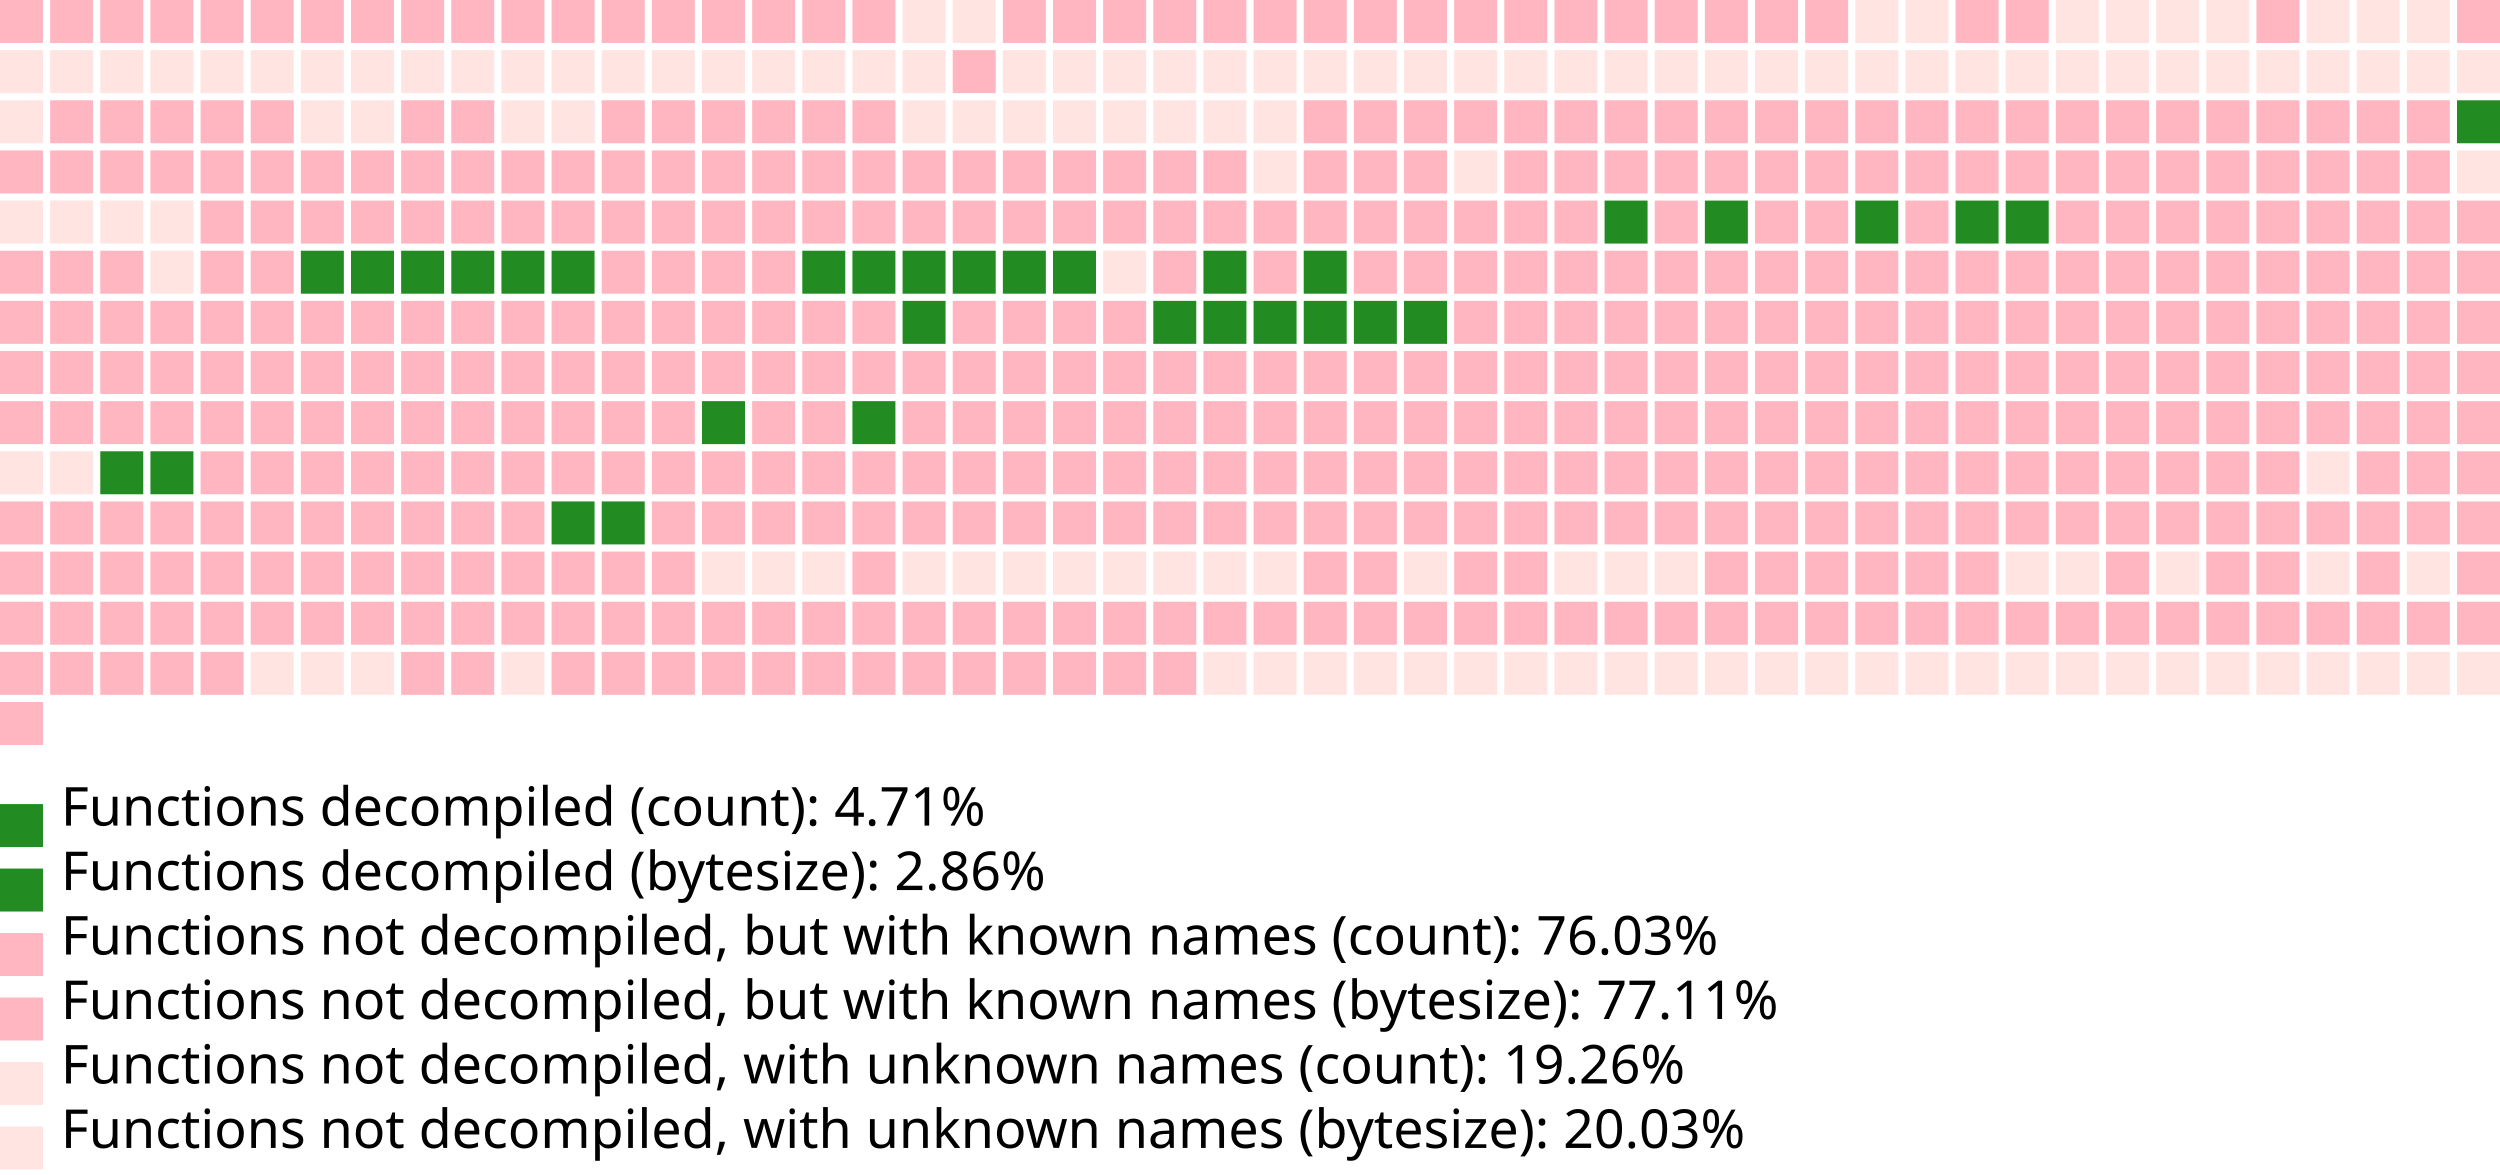
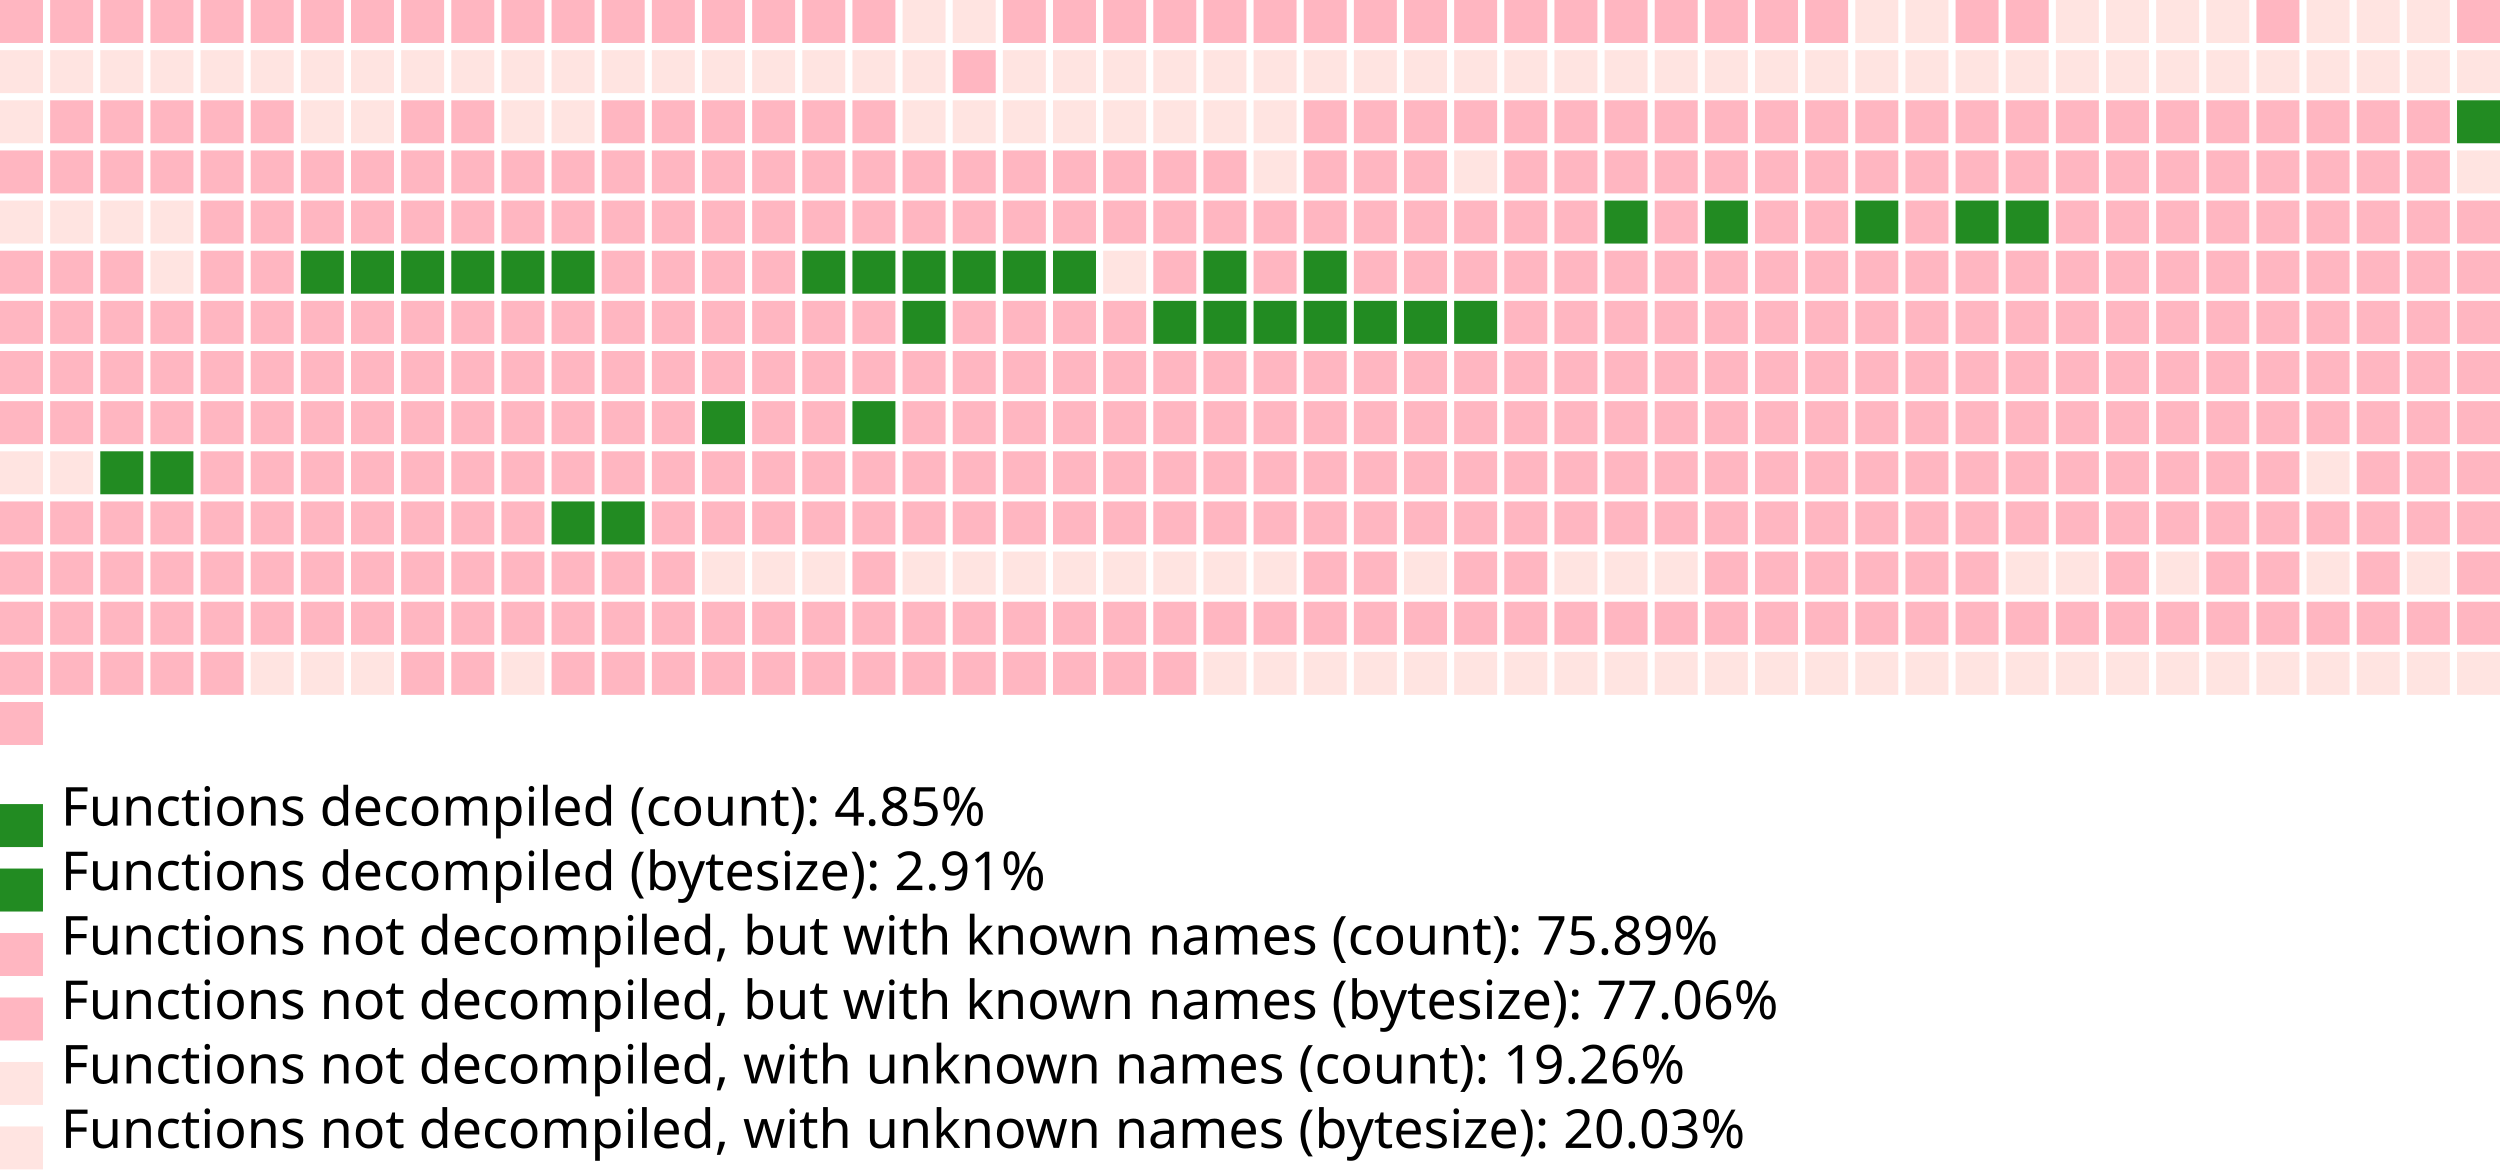
<svg xmlns="http://www.w3.org/2000/svg" version="1.1" width="698" height="328">
  <rect width="12" height="12" x="0" y="0" fill="lightpink" />
  <rect width="12" height="12" x="14" y="0" fill="lightpink" />
  <rect width="12" height="12" x="28" y="0" fill="lightpink" />
  <rect width="12" height="12" x="42" y="0" fill="lightpink" />
  <rect width="12" height="12" x="56" y="0" fill="lightpink" />
  <rect width="12" height="12" x="70" y="0" fill="lightpink" />
  <rect width="12" height="12" x="84" y="0" fill="lightpink" />
  <rect width="12" height="12" x="98" y="0" fill="lightpink" />
  <rect width="12" height="12" x="112" y="0" fill="lightpink" />
  <rect width="12" height="12" x="126" y="0" fill="lightpink" />
  <rect width="12" height="12" x="140" y="0" fill="lightpink" />
  <rect width="12" height="12" x="154" y="0" fill="lightpink" />
  <rect width="12" height="12" x="168" y="0" fill="lightpink" />
  <rect width="12" height="12" x="182" y="0" fill="lightpink" />
  <rect width="12" height="12" x="196" y="0" fill="lightpink" />
  <rect width="12" height="12" x="210" y="0" fill="lightpink" />
  <rect width="12" height="12" x="224" y="0" fill="lightpink" />
  <rect width="12" height="12" x="238" y="0" fill="lightpink" />
  <rect width="12" height="12" x="252" y="0" fill="mistyrose" />
  <rect width="12" height="12" x="266" y="0" fill="mistyrose" />
  <rect width="12" height="12" x="280" y="0" fill="lightpink" />
  <rect width="12" height="12" x="294" y="0" fill="lightpink" />
  <rect width="12" height="12" x="308" y="0" fill="lightpink" />
  <rect width="12" height="12" x="322" y="0" fill="lightpink" />
  <rect width="12" height="12" x="336" y="0" fill="lightpink" />
  <rect width="12" height="12" x="350" y="0" fill="lightpink" />
  <rect width="12" height="12" x="364" y="0" fill="lightpink" />
  <rect width="12" height="12" x="378" y="0" fill="lightpink" />
  <rect width="12" height="12" x="392" y="0" fill="lightpink" />
  <rect width="12" height="12" x="406" y="0" fill="lightpink" />
  <rect width="12" height="12" x="420" y="0" fill="lightpink" />
  <rect width="12" height="12" x="434" y="0" fill="lightpink" />
  <rect width="12" height="12" x="448" y="0" fill="lightpink" />
  <rect width="12" height="12" x="462" y="0" fill="lightpink" />
  <rect width="12" height="12" x="476" y="0" fill="lightpink" />
  <rect width="12" height="12" x="490" y="0" fill="lightpink" />
  <rect width="12" height="12" x="504" y="0" fill="lightpink" />
  <rect width="12" height="12" x="518" y="0" fill="mistyrose" />
  <rect width="12" height="12" x="532" y="0" fill="mistyrose" />
  <rect width="12" height="12" x="546" y="0" fill="lightpink" />
  <rect width="12" height="12" x="560" y="0" fill="lightpink" />
  <rect width="12" height="12" x="574" y="0" fill="mistyrose" />
  <rect width="12" height="12" x="588" y="0" fill="mistyrose" />
  <rect width="12" height="12" x="602" y="0" fill="mistyrose" />
  <rect width="12" height="12" x="616" y="0" fill="mistyrose" />
  <rect width="12" height="12" x="630" y="0" fill="lightpink" />
  <rect width="12" height="12" x="644" y="0" fill="mistyrose" />
  <rect width="12" height="12" x="658" y="0" fill="mistyrose" />
  <rect width="12" height="12" x="672" y="0" fill="mistyrose" />
  <rect width="12" height="12" x="686" y="0" fill="lightpink" />
  <rect width="12" height="12" x="0" y="14" fill="mistyrose" />
  <rect width="12" height="12" x="14" y="14" fill="mistyrose" />
  <rect width="12" height="12" x="28" y="14" fill="mistyrose" />
  <rect width="12" height="12" x="42" y="14" fill="mistyrose" />
  <rect width="12" height="12" x="56" y="14" fill="mistyrose" />
  <rect width="12" height="12" x="70" y="14" fill="mistyrose" />
  <rect width="12" height="12" x="84" y="14" fill="mistyrose" />
  <rect width="12" height="12" x="98" y="14" fill="mistyrose" />
  <rect width="12" height="12" x="112" y="14" fill="mistyrose" />
  <rect width="12" height="12" x="126" y="14" fill="mistyrose" />
  <rect width="12" height="12" x="140" y="14" fill="mistyrose" />
  <rect width="12" height="12" x="154" y="14" fill="mistyrose" />
  <rect width="12" height="12" x="168" y="14" fill="mistyrose" />
  <rect width="12" height="12" x="182" y="14" fill="mistyrose" />
  <rect width="12" height="12" x="196" y="14" fill="mistyrose" />
  <rect width="12" height="12" x="210" y="14" fill="mistyrose" />
  <rect width="12" height="12" x="224" y="14" fill="mistyrose" />
  <rect width="12" height="12" x="238" y="14" fill="mistyrose" />
  <rect width="12" height="12" x="252" y="14" fill="mistyrose" />
  <rect width="12" height="12" x="266" y="14" fill="lightpink" />
  <rect width="12" height="12" x="280" y="14" fill="mistyrose" />
  <rect width="12" height="12" x="294" y="14" fill="mistyrose" />
  <rect width="12" height="12" x="308" y="14" fill="mistyrose" />
  <rect width="12" height="12" x="322" y="14" fill="mistyrose" />
  <rect width="12" height="12" x="336" y="14" fill="mistyrose" />
  <rect width="12" height="12" x="350" y="14" fill="mistyrose" />
  <rect width="12" height="12" x="364" y="14" fill="mistyrose" />
  <rect width="12" height="12" x="378" y="14" fill="mistyrose" />
  <rect width="12" height="12" x="392" y="14" fill="mistyrose" />
  <rect width="12" height="12" x="406" y="14" fill="mistyrose" />
  <rect width="12" height="12" x="420" y="14" fill="mistyrose" />
  <rect width="12" height="12" x="434" y="14" fill="mistyrose" />
  <rect width="12" height="12" x="448" y="14" fill="mistyrose" />
  <rect width="12" height="12" x="462" y="14" fill="mistyrose" />
  <rect width="12" height="12" x="476" y="14" fill="mistyrose" />
  <rect width="12" height="12" x="490" y="14" fill="mistyrose" />
  <rect width="12" height="12" x="504" y="14" fill="mistyrose" />
  <rect width="12" height="12" x="518" y="14" fill="mistyrose" />
  <rect width="12" height="12" x="532" y="14" fill="mistyrose" />
  <rect width="12" height="12" x="546" y="14" fill="mistyrose" />
  <rect width="12" height="12" x="560" y="14" fill="mistyrose" />
  <rect width="12" height="12" x="574" y="14" fill="mistyrose" />
  <rect width="12" height="12" x="588" y="14" fill="mistyrose" />
  <rect width="12" height="12" x="602" y="14" fill="mistyrose" />
  <rect width="12" height="12" x="616" y="14" fill="mistyrose" />
  <rect width="12" height="12" x="630" y="14" fill="mistyrose" />
  <rect width="12" height="12" x="644" y="14" fill="mistyrose" />
  <rect width="12" height="12" x="658" y="14" fill="mistyrose" />
  <rect width="12" height="12" x="672" y="14" fill="mistyrose" />
  <rect width="12" height="12" x="686" y="14" fill="mistyrose" />
  <rect width="12" height="12" x="0" y="28" fill="mistyrose" />
  <rect width="12" height="12" x="14" y="28" fill="lightpink" />
  <rect width="12" height="12" x="28" y="28" fill="lightpink" />
  <rect width="12" height="12" x="42" y="28" fill="lightpink" />
  <rect width="12" height="12" x="56" y="28" fill="lightpink" />
  <rect width="12" height="12" x="70" y="28" fill="lightpink" />
  <rect width="12" height="12" x="84" y="28" fill="mistyrose" />
  <rect width="12" height="12" x="98" y="28" fill="mistyrose" />
  <rect width="12" height="12" x="112" y="28" fill="lightpink" />
  <rect width="12" height="12" x="126" y="28" fill="lightpink" />
  <rect width="12" height="12" x="140" y="28" fill="mistyrose" />
  <rect width="12" height="12" x="154" y="28" fill="mistyrose" />
  <rect width="12" height="12" x="168" y="28" fill="lightpink" />
  <rect width="12" height="12" x="182" y="28" fill="lightpink" />
  <rect width="12" height="12" x="196" y="28" fill="lightpink" />
  <rect width="12" height="12" x="210" y="28" fill="lightpink" />
  <rect width="12" height="12" x="224" y="28" fill="lightpink" />
  <rect width="12" height="12" x="238" y="28" fill="lightpink" />
  <rect width="12" height="12" x="252" y="28" fill="mistyrose" />
  <rect width="12" height="12" x="266" y="28" fill="mistyrose" />
  <rect width="12" height="12" x="280" y="28" fill="mistyrose" />
  <rect width="12" height="12" x="294" y="28" fill="mistyrose" />
  <rect width="12" height="12" x="308" y="28" fill="mistyrose" />
  <rect width="12" height="12" x="322" y="28" fill="mistyrose" />
  <rect width="12" height="12" x="336" y="28" fill="mistyrose" />
  <rect width="12" height="12" x="350" y="28" fill="mistyrose" />
  <rect width="12" height="12" x="364" y="28" fill="lightpink" />
  <rect width="12" height="12" x="378" y="28" fill="lightpink" />
  <rect width="12" height="12" x="392" y="28" fill="lightpink" />
  <rect width="12" height="12" x="406" y="28" fill="lightpink" />
  <rect width="12" height="12" x="420" y="28" fill="lightpink" />
  <rect width="12" height="12" x="434" y="28" fill="lightpink" />
  <rect width="12" height="12" x="448" y="28" fill="lightpink" />
  <rect width="12" height="12" x="462" y="28" fill="lightpink" />
  <rect width="12" height="12" x="476" y="28" fill="lightpink" />
  <rect width="12" height="12" x="490" y="28" fill="lightpink" />
  <rect width="12" height="12" x="504" y="28" fill="lightpink" />
  <rect width="12" height="12" x="518" y="28" fill="lightpink" />
  <rect width="12" height="12" x="532" y="28" fill="lightpink" />
  <rect width="12" height="12" x="546" y="28" fill="lightpink" />
  <rect width="12" height="12" x="560" y="28" fill="lightpink" />
  <rect width="12" height="12" x="574" y="28" fill="lightpink" />
  <rect width="12" height="12" x="588" y="28" fill="lightpink" />
  <rect width="12" height="12" x="602" y="28" fill="lightpink" />
  <rect width="12" height="12" x="616" y="28" fill="lightpink" />
  <rect width="12" height="12" x="630" y="28" fill="lightpink" />
  <rect width="12" height="12" x="644" y="28" fill="lightpink" />
  <rect width="12" height="12" x="658" y="28" fill="lightpink" />
  <rect width="12" height="12" x="672" y="28" fill="lightpink" />
  <rect width="12" height="12" x="686" y="28" fill="forestgreen" />
  <rect width="12" height="12" x="0" y="42" fill="lightpink" />
  <rect width="12" height="12" x="14" y="42" fill="lightpink" />
  <rect width="12" height="12" x="28" y="42" fill="lightpink" />
  <rect width="12" height="12" x="42" y="42" fill="lightpink" />
  <rect width="12" height="12" x="56" y="42" fill="lightpink" />
  <rect width="12" height="12" x="70" y="42" fill="lightpink" />
  <rect width="12" height="12" x="84" y="42" fill="lightpink" />
  <rect width="12" height="12" x="98" y="42" fill="lightpink" />
  <rect width="12" height="12" x="112" y="42" fill="lightpink" />
  <rect width="12" height="12" x="126" y="42" fill="lightpink" />
  <rect width="12" height="12" x="140" y="42" fill="lightpink" />
  <rect width="12" height="12" x="154" y="42" fill="lightpink" />
  <rect width="12" height="12" x="168" y="42" fill="lightpink" />
  <rect width="12" height="12" x="182" y="42" fill="lightpink" />
  <rect width="12" height="12" x="196" y="42" fill="lightpink" />
  <rect width="12" height="12" x="210" y="42" fill="lightpink" />
  <rect width="12" height="12" x="224" y="42" fill="lightpink" />
  <rect width="12" height="12" x="238" y="42" fill="lightpink" />
  <rect width="12" height="12" x="252" y="42" fill="lightpink" />
  <rect width="12" height="12" x="266" y="42" fill="lightpink" />
  <rect width="12" height="12" x="280" y="42" fill="lightpink" />
  <rect width="12" height="12" x="294" y="42" fill="lightpink" />
  <rect width="12" height="12" x="308" y="42" fill="lightpink" />
  <rect width="12" height="12" x="322" y="42" fill="lightpink" />
  <rect width="12" height="12" x="336" y="42" fill="lightpink" />
  <rect width="12" height="12" x="350" y="42" fill="mistyrose" />
  <rect width="12" height="12" x="364" y="42" fill="lightpink" />
  <rect width="12" height="12" x="378" y="42" fill="lightpink" />
  <rect width="12" height="12" x="392" y="42" fill="lightpink" />
  <rect width="12" height="12" x="406" y="42" fill="mistyrose" />
  <rect width="12" height="12" x="420" y="42" fill="lightpink" />
  <rect width="12" height="12" x="434" y="42" fill="lightpink" />
  <rect width="12" height="12" x="448" y="42" fill="lightpink" />
  <rect width="12" height="12" x="462" y="42" fill="lightpink" />
  <rect width="12" height="12" x="476" y="42" fill="lightpink" />
  <rect width="12" height="12" x="490" y="42" fill="lightpink" />
  <rect width="12" height="12" x="504" y="42" fill="lightpink" />
  <rect width="12" height="12" x="518" y="42" fill="lightpink" />
  <rect width="12" height="12" x="532" y="42" fill="lightpink" />
  <rect width="12" height="12" x="546" y="42" fill="lightpink" />
  <rect width="12" height="12" x="560" y="42" fill="lightpink" />
  <rect width="12" height="12" x="574" y="42" fill="lightpink" />
  <rect width="12" height="12" x="588" y="42" fill="lightpink" />
  <rect width="12" height="12" x="602" y="42" fill="lightpink" />
  <rect width="12" height="12" x="616" y="42" fill="lightpink" />
  <rect width="12" height="12" x="630" y="42" fill="lightpink" />
  <rect width="12" height="12" x="644" y="42" fill="lightpink" />
  <rect width="12" height="12" x="658" y="42" fill="lightpink" />
  <rect width="12" height="12" x="672" y="42" fill="lightpink" />
  <rect width="12" height="12" x="686" y="42" fill="mistyrose" />
  <rect width="12" height="12" x="0" y="56" fill="mistyrose" />
  <rect width="12" height="12" x="14" y="56" fill="mistyrose" />
  <rect width="12" height="12" x="28" y="56" fill="mistyrose" />
  <rect width="12" height="12" x="42" y="56" fill="mistyrose" />
  <rect width="12" height="12" x="56" y="56" fill="lightpink" />
  <rect width="12" height="12" x="70" y="56" fill="lightpink" />
  <rect width="12" height="12" x="84" y="56" fill="lightpink" />
  <rect width="12" height="12" x="98" y="56" fill="lightpink" />
  <rect width="12" height="12" x="112" y="56" fill="lightpink" />
  <rect width="12" height="12" x="126" y="56" fill="lightpink" />
  <rect width="12" height="12" x="140" y="56" fill="lightpink" />
  <rect width="12" height="12" x="154" y="56" fill="lightpink" />
  <rect width="12" height="12" x="168" y="56" fill="lightpink" />
  <rect width="12" height="12" x="182" y="56" fill="lightpink" />
  <rect width="12" height="12" x="196" y="56" fill="lightpink" />
  <rect width="12" height="12" x="210" y="56" fill="lightpink" />
  <rect width="12" height="12" x="224" y="56" fill="lightpink" />
  <rect width="12" height="12" x="238" y="56" fill="lightpink" />
  <rect width="12" height="12" x="252" y="56" fill="lightpink" />
  <rect width="12" height="12" x="266" y="56" fill="lightpink" />
  <rect width="12" height="12" x="280" y="56" fill="lightpink" />
  <rect width="12" height="12" x="294" y="56" fill="lightpink" />
  <rect width="12" height="12" x="308" y="56" fill="lightpink" />
  <rect width="12" height="12" x="322" y="56" fill="lightpink" />
  <rect width="12" height="12" x="336" y="56" fill="lightpink" />
  <rect width="12" height="12" x="350" y="56" fill="lightpink" />
  <rect width="12" height="12" x="364" y="56" fill="lightpink" />
  <rect width="12" height="12" x="378" y="56" fill="lightpink" />
  <rect width="12" height="12" x="392" y="56" fill="lightpink" />
  <rect width="12" height="12" x="406" y="56" fill="lightpink" />
  <rect width="12" height="12" x="420" y="56" fill="lightpink" />
  <rect width="12" height="12" x="434" y="56" fill="lightpink" />
  <rect width="12" height="12" x="448" y="56" fill="forestgreen" />
  <rect width="12" height="12" x="462" y="56" fill="lightpink" />
  <rect width="12" height="12" x="476" y="56" fill="forestgreen" />
  <rect width="12" height="12" x="490" y="56" fill="lightpink" />
  <rect width="12" height="12" x="504" y="56" fill="lightpink" />
  <rect width="12" height="12" x="518" y="56" fill="forestgreen" />
  <rect width="12" height="12" x="532" y="56" fill="lightpink" />
  <rect width="12" height="12" x="546" y="56" fill="forestgreen" />
  <rect width="12" height="12" x="560" y="56" fill="forestgreen" />
  <rect width="12" height="12" x="574" y="56" fill="lightpink" />
  <rect width="12" height="12" x="588" y="56" fill="lightpink" />
  <rect width="12" height="12" x="602" y="56" fill="lightpink" />
  <rect width="12" height="12" x="616" y="56" fill="lightpink" />
  <rect width="12" height="12" x="630" y="56" fill="lightpink" />
  <rect width="12" height="12" x="644" y="56" fill="lightpink" />
  <rect width="12" height="12" x="658" y="56" fill="lightpink" />
  <rect width="12" height="12" x="672" y="56" fill="lightpink" />
  <rect width="12" height="12" x="686" y="56" fill="lightpink" />
  <rect width="12" height="12" x="0" y="70" fill="lightpink" />
  <rect width="12" height="12" x="14" y="70" fill="lightpink" />
  <rect width="12" height="12" x="28" y="70" fill="lightpink" />
  <rect width="12" height="12" x="42" y="70" fill="mistyrose" />
  <rect width="12" height="12" x="56" y="70" fill="lightpink" />
  <rect width="12" height="12" x="70" y="70" fill="lightpink" />
  <rect width="12" height="12" x="84" y="70" fill="forestgreen" />
  <rect width="12" height="12" x="98" y="70" fill="forestgreen" />
  <rect width="12" height="12" x="112" y="70" fill="forestgreen" />
  <rect width="12" height="12" x="126" y="70" fill="forestgreen" />
  <rect width="12" height="12" x="140" y="70" fill="forestgreen" />
  <rect width="12" height="12" x="154" y="70" fill="forestgreen" />
  <rect width="12" height="12" x="168" y="70" fill="lightpink" />
  <rect width="12" height="12" x="182" y="70" fill="lightpink" />
  <rect width="12" height="12" x="196" y="70" fill="lightpink" />
  <rect width="12" height="12" x="210" y="70" fill="lightpink" />
  <rect width="12" height="12" x="224" y="70" fill="forestgreen" />
  <rect width="12" height="12" x="238" y="70" fill="forestgreen" />
  <rect width="12" height="12" x="252" y="70" fill="forestgreen" />
  <rect width="12" height="12" x="266" y="70" fill="forestgreen" />
  <rect width="12" height="12" x="280" y="70" fill="forestgreen" />
  <rect width="12" height="12" x="294" y="70" fill="forestgreen" />
  <rect width="12" height="12" x="308" y="70" fill="mistyrose" />
  <rect width="12" height="12" x="322" y="70" fill="lightpink" />
  <rect width="12" height="12" x="336" y="70" fill="forestgreen" />
  <rect width="12" height="12" x="350" y="70" fill="lightpink" />
  <rect width="12" height="12" x="364" y="70" fill="forestgreen" />
  <rect width="12" height="12" x="378" y="70" fill="lightpink" />
  <rect width="12" height="12" x="392" y="70" fill="lightpink" />
  <rect width="12" height="12" x="406" y="70" fill="lightpink" />
  <rect width="12" height="12" x="420" y="70" fill="lightpink" />
  <rect width="12" height="12" x="434" y="70" fill="lightpink" />
  <rect width="12" height="12" x="448" y="70" fill="lightpink" />
  <rect width="12" height="12" x="462" y="70" fill="lightpink" />
  <rect width="12" height="12" x="476" y="70" fill="lightpink" />
  <rect width="12" height="12" x="490" y="70" fill="lightpink" />
  <rect width="12" height="12" x="504" y="70" fill="lightpink" />
  <rect width="12" height="12" x="518" y="70" fill="lightpink" />
  <rect width="12" height="12" x="532" y="70" fill="lightpink" />
  <rect width="12" height="12" x="546" y="70" fill="lightpink" />
  <rect width="12" height="12" x="560" y="70" fill="lightpink" />
  <rect width="12" height="12" x="574" y="70" fill="lightpink" />
  <rect width="12" height="12" x="588" y="70" fill="lightpink" />
  <rect width="12" height="12" x="602" y="70" fill="lightpink" />
  <rect width="12" height="12" x="616" y="70" fill="lightpink" />
  <rect width="12" height="12" x="630" y="70" fill="lightpink" />
  <rect width="12" height="12" x="644" y="70" fill="lightpink" />
  <rect width="12" height="12" x="658" y="70" fill="lightpink" />
  <rect width="12" height="12" x="672" y="70" fill="lightpink" />
  <rect width="12" height="12" x="686" y="70" fill="lightpink" />
  <rect width="12" height="12" x="0" y="84" fill="lightpink" />
  <rect width="12" height="12" x="14" y="84" fill="lightpink" />
  <rect width="12" height="12" x="28" y="84" fill="lightpink" />
  <rect width="12" height="12" x="42" y="84" fill="lightpink" />
  <rect width="12" height="12" x="56" y="84" fill="lightpink" />
  <rect width="12" height="12" x="70" y="84" fill="lightpink" />
  <rect width="12" height="12" x="84" y="84" fill="lightpink" />
  <rect width="12" height="12" x="98" y="84" fill="lightpink" />
  <rect width="12" height="12" x="112" y="84" fill="lightpink" />
  <rect width="12" height="12" x="126" y="84" fill="lightpink" />
  <rect width="12" height="12" x="140" y="84" fill="lightpink" />
  <rect width="12" height="12" x="154" y="84" fill="lightpink" />
  <rect width="12" height="12" x="168" y="84" fill="lightpink" />
  <rect width="12" height="12" x="182" y="84" fill="lightpink" />
  <rect width="12" height="12" x="196" y="84" fill="lightpink" />
  <rect width="12" height="12" x="210" y="84" fill="lightpink" />
  <rect width="12" height="12" x="224" y="84" fill="lightpink" />
  <rect width="12" height="12" x="238" y="84" fill="lightpink" />
  <rect width="12" height="12" x="252" y="84" fill="forestgreen" />
  <rect width="12" height="12" x="266" y="84" fill="lightpink" />
  <rect width="12" height="12" x="280" y="84" fill="lightpink" />
  <rect width="12" height="12" x="294" y="84" fill="lightpink" />
  <rect width="12" height="12" x="308" y="84" fill="lightpink" />
  <rect width="12" height="12" x="322" y="84" fill="forestgreen" />
  <rect width="12" height="12" x="336" y="84" fill="forestgreen" />
  <rect width="12" height="12" x="350" y="84" fill="forestgreen" />
  <rect width="12" height="12" x="364" y="84" fill="forestgreen" />
  <rect width="12" height="12" x="378" y="84" fill="forestgreen" />
  <rect width="12" height="12" x="392" y="84" fill="forestgreen" />
-   <rect width="12" height="12" x="406" y="84" fill="lightpink" />
+   <rect width="12" height="12" x="406" y="84" fill="forestgreen" />
  <rect width="12" height="12" x="420" y="84" fill="lightpink" />
  <rect width="12" height="12" x="434" y="84" fill="lightpink" />
  <rect width="12" height="12" x="448" y="84" fill="lightpink" />
  <rect width="12" height="12" x="462" y="84" fill="lightpink" />
  <rect width="12" height="12" x="476" y="84" fill="lightpink" />
  <rect width="12" height="12" x="490" y="84" fill="lightpink" />
  <rect width="12" height="12" x="504" y="84" fill="lightpink" />
  <rect width="12" height="12" x="518" y="84" fill="lightpink" />
  <rect width="12" height="12" x="532" y="84" fill="lightpink" />
  <rect width="12" height="12" x="546" y="84" fill="lightpink" />
  <rect width="12" height="12" x="560" y="84" fill="lightpink" />
  <rect width="12" height="12" x="574" y="84" fill="lightpink" />
  <rect width="12" height="12" x="588" y="84" fill="lightpink" />
  <rect width="12" height="12" x="602" y="84" fill="lightpink" />
  <rect width="12" height="12" x="616" y="84" fill="lightpink" />
  <rect width="12" height="12" x="630" y="84" fill="lightpink" />
  <rect width="12" height="12" x="644" y="84" fill="lightpink" />
  <rect width="12" height="12" x="658" y="84" fill="lightpink" />
  <rect width="12" height="12" x="672" y="84" fill="lightpink" />
  <rect width="12" height="12" x="686" y="84" fill="lightpink" />
  <rect width="12" height="12" x="0" y="98" fill="lightpink" />
  <rect width="12" height="12" x="14" y="98" fill="lightpink" />
  <rect width="12" height="12" x="28" y="98" fill="lightpink" />
  <rect width="12" height="12" x="42" y="98" fill="lightpink" />
  <rect width="12" height="12" x="56" y="98" fill="lightpink" />
  <rect width="12" height="12" x="70" y="98" fill="lightpink" />
  <rect width="12" height="12" x="84" y="98" fill="lightpink" />
  <rect width="12" height="12" x="98" y="98" fill="lightpink" />
  <rect width="12" height="12" x="112" y="98" fill="lightpink" />
  <rect width="12" height="12" x="126" y="98" fill="lightpink" />
  <rect width="12" height="12" x="140" y="98" fill="lightpink" />
  <rect width="12" height="12" x="154" y="98" fill="lightpink" />
  <rect width="12" height="12" x="168" y="98" fill="lightpink" />
  <rect width="12" height="12" x="182" y="98" fill="lightpink" />
  <rect width="12" height="12" x="196" y="98" fill="lightpink" />
  <rect width="12" height="12" x="210" y="98" fill="lightpink" />
  <rect width="12" height="12" x="224" y="98" fill="lightpink" />
  <rect width="12" height="12" x="238" y="98" fill="lightpink" />
  <rect width="12" height="12" x="252" y="98" fill="lightpink" />
  <rect width="12" height="12" x="266" y="98" fill="lightpink" />
  <rect width="12" height="12" x="280" y="98" fill="lightpink" />
  <rect width="12" height="12" x="294" y="98" fill="lightpink" />
  <rect width="12" height="12" x="308" y="98" fill="lightpink" />
  <rect width="12" height="12" x="322" y="98" fill="lightpink" />
  <rect width="12" height="12" x="336" y="98" fill="lightpink" />
  <rect width="12" height="12" x="350" y="98" fill="lightpink" />
  <rect width="12" height="12" x="364" y="98" fill="lightpink" />
  <rect width="12" height="12" x="378" y="98" fill="lightpink" />
  <rect width="12" height="12" x="392" y="98" fill="lightpink" />
  <rect width="12" height="12" x="406" y="98" fill="lightpink" />
  <rect width="12" height="12" x="420" y="98" fill="lightpink" />
  <rect width="12" height="12" x="434" y="98" fill="lightpink" />
  <rect width="12" height="12" x="448" y="98" fill="lightpink" />
  <rect width="12" height="12" x="462" y="98" fill="lightpink" />
  <rect width="12" height="12" x="476" y="98" fill="lightpink" />
  <rect width="12" height="12" x="490" y="98" fill="lightpink" />
  <rect width="12" height="12" x="504" y="98" fill="lightpink" />
  <rect width="12" height="12" x="518" y="98" fill="lightpink" />
  <rect width="12" height="12" x="532" y="98" fill="lightpink" />
  <rect width="12" height="12" x="546" y="98" fill="lightpink" />
  <rect width="12" height="12" x="560" y="98" fill="lightpink" />
  <rect width="12" height="12" x="574" y="98" fill="lightpink" />
  <rect width="12" height="12" x="588" y="98" fill="lightpink" />
  <rect width="12" height="12" x="602" y="98" fill="lightpink" />
  <rect width="12" height="12" x="616" y="98" fill="lightpink" />
  <rect width="12" height="12" x="630" y="98" fill="lightpink" />
  <rect width="12" height="12" x="644" y="98" fill="lightpink" />
  <rect width="12" height="12" x="658" y="98" fill="lightpink" />
  <rect width="12" height="12" x="672" y="98" fill="lightpink" />
  <rect width="12" height="12" x="686" y="98" fill="lightpink" />
  <rect width="12" height="12" x="0" y="112" fill="lightpink" />
  <rect width="12" height="12" x="14" y="112" fill="lightpink" />
  <rect width="12" height="12" x="28" y="112" fill="lightpink" />
  <rect width="12" height="12" x="42" y="112" fill="lightpink" />
  <rect width="12" height="12" x="56" y="112" fill="lightpink" />
  <rect width="12" height="12" x="70" y="112" fill="lightpink" />
  <rect width="12" height="12" x="84" y="112" fill="lightpink" />
  <rect width="12" height="12" x="98" y="112" fill="lightpink" />
  <rect width="12" height="12" x="112" y="112" fill="lightpink" />
  <rect width="12" height="12" x="126" y="112" fill="lightpink" />
  <rect width="12" height="12" x="140" y="112" fill="lightpink" />
  <rect width="12" height="12" x="154" y="112" fill="lightpink" />
  <rect width="12" height="12" x="168" y="112" fill="lightpink" />
  <rect width="12" height="12" x="182" y="112" fill="lightpink" />
  <rect width="12" height="12" x="196" y="112" fill="forestgreen" />
  <rect width="12" height="12" x="210" y="112" fill="lightpink" />
  <rect width="12" height="12" x="224" y="112" fill="lightpink" />
  <rect width="12" height="12" x="238" y="112" fill="forestgreen" />
  <rect width="12" height="12" x="252" y="112" fill="lightpink" />
  <rect width="12" height="12" x="266" y="112" fill="lightpink" />
  <rect width="12" height="12" x="280" y="112" fill="lightpink" />
  <rect width="12" height="12" x="294" y="112" fill="lightpink" />
  <rect width="12" height="12" x="308" y="112" fill="lightpink" />
  <rect width="12" height="12" x="322" y="112" fill="lightpink" />
  <rect width="12" height="12" x="336" y="112" fill="lightpink" />
  <rect width="12" height="12" x="350" y="112" fill="lightpink" />
  <rect width="12" height="12" x="364" y="112" fill="lightpink" />
  <rect width="12" height="12" x="378" y="112" fill="lightpink" />
  <rect width="12" height="12" x="392" y="112" fill="lightpink" />
  <rect width="12" height="12" x="406" y="112" fill="lightpink" />
  <rect width="12" height="12" x="420" y="112" fill="lightpink" />
  <rect width="12" height="12" x="434" y="112" fill="lightpink" />
  <rect width="12" height="12" x="448" y="112" fill="lightpink" />
  <rect width="12" height="12" x="462" y="112" fill="lightpink" />
  <rect width="12" height="12" x="476" y="112" fill="lightpink" />
  <rect width="12" height="12" x="490" y="112" fill="lightpink" />
  <rect width="12" height="12" x="504" y="112" fill="lightpink" />
  <rect width="12" height="12" x="518" y="112" fill="lightpink" />
  <rect width="12" height="12" x="532" y="112" fill="lightpink" />
  <rect width="12" height="12" x="546" y="112" fill="lightpink" />
  <rect width="12" height="12" x="560" y="112" fill="lightpink" />
  <rect width="12" height="12" x="574" y="112" fill="lightpink" />
  <rect width="12" height="12" x="588" y="112" fill="lightpink" />
  <rect width="12" height="12" x="602" y="112" fill="lightpink" />
  <rect width="12" height="12" x="616" y="112" fill="lightpink" />
  <rect width="12" height="12" x="630" y="112" fill="lightpink" />
  <rect width="12" height="12" x="644" y="112" fill="lightpink" />
  <rect width="12" height="12" x="658" y="112" fill="lightpink" />
  <rect width="12" height="12" x="672" y="112" fill="lightpink" />
  <rect width="12" height="12" x="686" y="112" fill="lightpink" />
  <rect width="12" height="12" x="0" y="126" fill="mistyrose" />
  <rect width="12" height="12" x="14" y="126" fill="mistyrose" />
  <rect width="12" height="12" x="28" y="126" fill="forestgreen" />
  <rect width="12" height="12" x="42" y="126" fill="forestgreen" />
  <rect width="12" height="12" x="56" y="126" fill="lightpink" />
  <rect width="12" height="12" x="70" y="126" fill="lightpink" />
  <rect width="12" height="12" x="84" y="126" fill="lightpink" />
  <rect width="12" height="12" x="98" y="126" fill="lightpink" />
  <rect width="12" height="12" x="112" y="126" fill="lightpink" />
  <rect width="12" height="12" x="126" y="126" fill="lightpink" />
  <rect width="12" height="12" x="140" y="126" fill="lightpink" />
  <rect width="12" height="12" x="154" y="126" fill="lightpink" />
  <rect width="12" height="12" x="168" y="126" fill="lightpink" />
  <rect width="12" height="12" x="182" y="126" fill="lightpink" />
  <rect width="12" height="12" x="196" y="126" fill="lightpink" />
  <rect width="12" height="12" x="210" y="126" fill="lightpink" />
  <rect width="12" height="12" x="224" y="126" fill="lightpink" />
  <rect width="12" height="12" x="238" y="126" fill="lightpink" />
  <rect width="12" height="12" x="252" y="126" fill="lightpink" />
  <rect width="12" height="12" x="266" y="126" fill="lightpink" />
  <rect width="12" height="12" x="280" y="126" fill="lightpink" />
  <rect width="12" height="12" x="294" y="126" fill="lightpink" />
  <rect width="12" height="12" x="308" y="126" fill="lightpink" />
  <rect width="12" height="12" x="322" y="126" fill="lightpink" />
  <rect width="12" height="12" x="336" y="126" fill="lightpink" />
  <rect width="12" height="12" x="350" y="126" fill="lightpink" />
  <rect width="12" height="12" x="364" y="126" fill="lightpink" />
  <rect width="12" height="12" x="378" y="126" fill="lightpink" />
  <rect width="12" height="12" x="392" y="126" fill="lightpink" />
  <rect width="12" height="12" x="406" y="126" fill="lightpink" />
  <rect width="12" height="12" x="420" y="126" fill="lightpink" />
  <rect width="12" height="12" x="434" y="126" fill="lightpink" />
  <rect width="12" height="12" x="448" y="126" fill="lightpink" />
  <rect width="12" height="12" x="462" y="126" fill="lightpink" />
  <rect width="12" height="12" x="476" y="126" fill="lightpink" />
  <rect width="12" height="12" x="490" y="126" fill="lightpink" />
  <rect width="12" height="12" x="504" y="126" fill="lightpink" />
  <rect width="12" height="12" x="518" y="126" fill="lightpink" />
  <rect width="12" height="12" x="532" y="126" fill="lightpink" />
  <rect width="12" height="12" x="546" y="126" fill="lightpink" />
  <rect width="12" height="12" x="560" y="126" fill="lightpink" />
  <rect width="12" height="12" x="574" y="126" fill="lightpink" />
  <rect width="12" height="12" x="588" y="126" fill="lightpink" />
  <rect width="12" height="12" x="602" y="126" fill="lightpink" />
  <rect width="12" height="12" x="616" y="126" fill="lightpink" />
  <rect width="12" height="12" x="630" y="126" fill="lightpink" />
  <rect width="12" height="12" x="644" y="126" fill="mistyrose" />
  <rect width="12" height="12" x="658" y="126" fill="lightpink" />
  <rect width="12" height="12" x="672" y="126" fill="lightpink" />
  <rect width="12" height="12" x="686" y="126" fill="lightpink" />
  <rect width="12" height="12" x="0" y="140" fill="lightpink" />
  <rect width="12" height="12" x="14" y="140" fill="lightpink" />
  <rect width="12" height="12" x="28" y="140" fill="lightpink" />
  <rect width="12" height="12" x="42" y="140" fill="lightpink" />
  <rect width="12" height="12" x="56" y="140" fill="lightpink" />
  <rect width="12" height="12" x="70" y="140" fill="lightpink" />
  <rect width="12" height="12" x="84" y="140" fill="lightpink" />
  <rect width="12" height="12" x="98" y="140" fill="lightpink" />
  <rect width="12" height="12" x="112" y="140" fill="lightpink" />
  <rect width="12" height="12" x="126" y="140" fill="lightpink" />
  <rect width="12" height="12" x="140" y="140" fill="lightpink" />
  <rect width="12" height="12" x="154" y="140" fill="forestgreen" />
  <rect width="12" height="12" x="168" y="140" fill="forestgreen" />
  <rect width="12" height="12" x="182" y="140" fill="lightpink" />
  <rect width="12" height="12" x="196" y="140" fill="lightpink" />
  <rect width="12" height="12" x="210" y="140" fill="lightpink" />
  <rect width="12" height="12" x="224" y="140" fill="lightpink" />
  <rect width="12" height="12" x="238" y="140" fill="lightpink" />
  <rect width="12" height="12" x="252" y="140" fill="lightpink" />
  <rect width="12" height="12" x="266" y="140" fill="lightpink" />
  <rect width="12" height="12" x="280" y="140" fill="lightpink" />
  <rect width="12" height="12" x="294" y="140" fill="lightpink" />
  <rect width="12" height="12" x="308" y="140" fill="lightpink" />
  <rect width="12" height="12" x="322" y="140" fill="lightpink" />
  <rect width="12" height="12" x="336" y="140" fill="lightpink" />
  <rect width="12" height="12" x="350" y="140" fill="lightpink" />
  <rect width="12" height="12" x="364" y="140" fill="lightpink" />
  <rect width="12" height="12" x="378" y="140" fill="lightpink" />
  <rect width="12" height="12" x="392" y="140" fill="lightpink" />
  <rect width="12" height="12" x="406" y="140" fill="lightpink" />
  <rect width="12" height="12" x="420" y="140" fill="lightpink" />
  <rect width="12" height="12" x="434" y="140" fill="lightpink" />
  <rect width="12" height="12" x="448" y="140" fill="lightpink" />
  <rect width="12" height="12" x="462" y="140" fill="lightpink" />
  <rect width="12" height="12" x="476" y="140" fill="lightpink" />
  <rect width="12" height="12" x="490" y="140" fill="lightpink" />
  <rect width="12" height="12" x="504" y="140" fill="lightpink" />
  <rect width="12" height="12" x="518" y="140" fill="lightpink" />
  <rect width="12" height="12" x="532" y="140" fill="lightpink" />
  <rect width="12" height="12" x="546" y="140" fill="lightpink" />
  <rect width="12" height="12" x="560" y="140" fill="lightpink" />
  <rect width="12" height="12" x="574" y="140" fill="lightpink" />
  <rect width="12" height="12" x="588" y="140" fill="lightpink" />
  <rect width="12" height="12" x="602" y="140" fill="lightpink" />
  <rect width="12" height="12" x="616" y="140" fill="lightpink" />
  <rect width="12" height="12" x="630" y="140" fill="lightpink" />
  <rect width="12" height="12" x="644" y="140" fill="lightpink" />
  <rect width="12" height="12" x="658" y="140" fill="lightpink" />
  <rect width="12" height="12" x="672" y="140" fill="lightpink" />
  <rect width="12" height="12" x="686" y="140" fill="lightpink" />
  <rect width="12" height="12" x="0" y="154" fill="lightpink" />
  <rect width="12" height="12" x="14" y="154" fill="lightpink" />
  <rect width="12" height="12" x="28" y="154" fill="lightpink" />
  <rect width="12" height="12" x="42" y="154" fill="lightpink" />
  <rect width="12" height="12" x="56" y="154" fill="lightpink" />
  <rect width="12" height="12" x="70" y="154" fill="lightpink" />
  <rect width="12" height="12" x="84" y="154" fill="lightpink" />
  <rect width="12" height="12" x="98" y="154" fill="lightpink" />
  <rect width="12" height="12" x="112" y="154" fill="lightpink" />
  <rect width="12" height="12" x="126" y="154" fill="lightpink" />
  <rect width="12" height="12" x="140" y="154" fill="lightpink" />
  <rect width="12" height="12" x="154" y="154" fill="lightpink" />
  <rect width="12" height="12" x="168" y="154" fill="lightpink" />
  <rect width="12" height="12" x="182" y="154" fill="lightpink" />
  <rect width="12" height="12" x="196" y="154" fill="mistyrose" />
  <rect width="12" height="12" x="210" y="154" fill="mistyrose" />
  <rect width="12" height="12" x="224" y="154" fill="mistyrose" />
  <rect width="12" height="12" x="238" y="154" fill="lightpink" />
  <rect width="12" height="12" x="252" y="154" fill="mistyrose" />
  <rect width="12" height="12" x="266" y="154" fill="mistyrose" />
  <rect width="12" height="12" x="280" y="154" fill="mistyrose" />
  <rect width="12" height="12" x="294" y="154" fill="mistyrose" />
  <rect width="12" height="12" x="308" y="154" fill="mistyrose" />
  <rect width="12" height="12" x="322" y="154" fill="mistyrose" />
  <rect width="12" height="12" x="336" y="154" fill="mistyrose" />
  <rect width="12" height="12" x="350" y="154" fill="mistyrose" />
  <rect width="12" height="12" x="364" y="154" fill="lightpink" />
  <rect width="12" height="12" x="378" y="154" fill="lightpink" />
  <rect width="12" height="12" x="392" y="154" fill="mistyrose" />
  <rect width="12" height="12" x="406" y="154" fill="lightpink" />
  <rect width="12" height="12" x="420" y="154" fill="lightpink" />
  <rect width="12" height="12" x="434" y="154" fill="mistyrose" />
  <rect width="12" height="12" x="448" y="154" fill="mistyrose" />
  <rect width="12" height="12" x="462" y="154" fill="mistyrose" />
  <rect width="12" height="12" x="476" y="154" fill="lightpink" />
  <rect width="12" height="12" x="490" y="154" fill="lightpink" />
  <rect width="12" height="12" x="504" y="154" fill="lightpink" />
  <rect width="12" height="12" x="518" y="154" fill="lightpink" />
  <rect width="12" height="12" x="532" y="154" fill="lightpink" />
  <rect width="12" height="12" x="546" y="154" fill="lightpink" />
  <rect width="12" height="12" x="560" y="154" fill="mistyrose" />
  <rect width="12" height="12" x="574" y="154" fill="mistyrose" />
  <rect width="12" height="12" x="588" y="154" fill="lightpink" />
  <rect width="12" height="12" x="602" y="154" fill="mistyrose" />
  <rect width="12" height="12" x="616" y="154" fill="lightpink" />
  <rect width="12" height="12" x="630" y="154" fill="lightpink" />
  <rect width="12" height="12" x="644" y="154" fill="mistyrose" />
  <rect width="12" height="12" x="658" y="154" fill="lightpink" />
  <rect width="12" height="12" x="672" y="154" fill="mistyrose" />
  <rect width="12" height="12" x="686" y="154" fill="lightpink" />
  <rect width="12" height="12" x="0" y="168" fill="lightpink" />
  <rect width="12" height="12" x="14" y="168" fill="lightpink" />
  <rect width="12" height="12" x="28" y="168" fill="lightpink" />
  <rect width="12" height="12" x="42" y="168" fill="lightpink" />
  <rect width="12" height="12" x="56" y="168" fill="lightpink" />
  <rect width="12" height="12" x="70" y="168" fill="lightpink" />
  <rect width="12" height="12" x="84" y="168" fill="lightpink" />
  <rect width="12" height="12" x="98" y="168" fill="lightpink" />
  <rect width="12" height="12" x="112" y="168" fill="lightpink" />
  <rect width="12" height="12" x="126" y="168" fill="lightpink" />
  <rect width="12" height="12" x="140" y="168" fill="lightpink" />
  <rect width="12" height="12" x="154" y="168" fill="lightpink" />
  <rect width="12" height="12" x="168" y="168" fill="lightpink" />
  <rect width="12" height="12" x="182" y="168" fill="lightpink" />
  <rect width="12" height="12" x="196" y="168" fill="lightpink" />
  <rect width="12" height="12" x="210" y="168" fill="lightpink" />
  <rect width="12" height="12" x="224" y="168" fill="lightpink" />
  <rect width="12" height="12" x="238" y="168" fill="lightpink" />
  <rect width="12" height="12" x="252" y="168" fill="lightpink" />
  <rect width="12" height="12" x="266" y="168" fill="lightpink" />
  <rect width="12" height="12" x="280" y="168" fill="lightpink" />
  <rect width="12" height="12" x="294" y="168" fill="lightpink" />
  <rect width="12" height="12" x="308" y="168" fill="lightpink" />
  <rect width="12" height="12" x="322" y="168" fill="lightpink" />
  <rect width="12" height="12" x="336" y="168" fill="lightpink" />
  <rect width="12" height="12" x="350" y="168" fill="lightpink" />
  <rect width="12" height="12" x="364" y="168" fill="lightpink" />
  <rect width="12" height="12" x="378" y="168" fill="lightpink" />
  <rect width="12" height="12" x="392" y="168" fill="lightpink" />
  <rect width="12" height="12" x="406" y="168" fill="lightpink" />
  <rect width="12" height="12" x="420" y="168" fill="lightpink" />
  <rect width="12" height="12" x="434" y="168" fill="lightpink" />
  <rect width="12" height="12" x="448" y="168" fill="lightpink" />
  <rect width="12" height="12" x="462" y="168" fill="lightpink" />
  <rect width="12" height="12" x="476" y="168" fill="lightpink" />
  <rect width="12" height="12" x="490" y="168" fill="lightpink" />
  <rect width="12" height="12" x="504" y="168" fill="lightpink" />
  <rect width="12" height="12" x="518" y="168" fill="lightpink" />
  <rect width="12" height="12" x="532" y="168" fill="lightpink" />
  <rect width="12" height="12" x="546" y="168" fill="lightpink" />
  <rect width="12" height="12" x="560" y="168" fill="lightpink" />
  <rect width="12" height="12" x="574" y="168" fill="lightpink" />
  <rect width="12" height="12" x="588" y="168" fill="lightpink" />
  <rect width="12" height="12" x="602" y="168" fill="lightpink" />
  <rect width="12" height="12" x="616" y="168" fill="lightpink" />
  <rect width="12" height="12" x="630" y="168" fill="lightpink" />
  <rect width="12" height="12" x="644" y="168" fill="lightpink" />
  <rect width="12" height="12" x="658" y="168" fill="lightpink" />
  <rect width="12" height="12" x="672" y="168" fill="lightpink" />
  <rect width="12" height="12" x="686" y="168" fill="lightpink" />
  <rect width="12" height="12" x="0" y="182" fill="lightpink" />
  <rect width="12" height="12" x="14" y="182" fill="lightpink" />
  <rect width="12" height="12" x="28" y="182" fill="lightpink" />
  <rect width="12" height="12" x="42" y="182" fill="lightpink" />
  <rect width="12" height="12" x="56" y="182" fill="lightpink" />
  <rect width="12" height="12" x="70" y="182" fill="mistyrose" />
  <rect width="12" height="12" x="84" y="182" fill="mistyrose" />
  <rect width="12" height="12" x="98" y="182" fill="mistyrose" />
  <rect width="12" height="12" x="112" y="182" fill="lightpink" />
  <rect width="12" height="12" x="126" y="182" fill="lightpink" />
  <rect width="12" height="12" x="140" y="182" fill="mistyrose" />
  <rect width="12" height="12" x="154" y="182" fill="lightpink" />
  <rect width="12" height="12" x="168" y="182" fill="lightpink" />
  <rect width="12" height="12" x="182" y="182" fill="lightpink" />
  <rect width="12" height="12" x="196" y="182" fill="lightpink" />
  <rect width="12" height="12" x="210" y="182" fill="lightpink" />
  <rect width="12" height="12" x="224" y="182" fill="lightpink" />
  <rect width="12" height="12" x="238" y="182" fill="lightpink" />
  <rect width="12" height="12" x="252" y="182" fill="lightpink" />
  <rect width="12" height="12" x="266" y="182" fill="lightpink" />
  <rect width="12" height="12" x="280" y="182" fill="lightpink" />
  <rect width="12" height="12" x="294" y="182" fill="lightpink" />
  <rect width="12" height="12" x="308" y="182" fill="lightpink" />
  <rect width="12" height="12" x="322" y="182" fill="lightpink" />
  <rect width="12" height="12" x="336" y="182" fill="mistyrose" />
  <rect width="12" height="12" x="350" y="182" fill="mistyrose" />
  <rect width="12" height="12" x="364" y="182" fill="mistyrose" />
  <rect width="12" height="12" x="378" y="182" fill="mistyrose" />
  <rect width="12" height="12" x="392" y="182" fill="mistyrose" />
  <rect width="12" height="12" x="406" y="182" fill="mistyrose" />
  <rect width="12" height="12" x="420" y="182" fill="mistyrose" />
  <rect width="12" height="12" x="434" y="182" fill="mistyrose" />
  <rect width="12" height="12" x="448" y="182" fill="mistyrose" />
  <rect width="12" height="12" x="462" y="182" fill="mistyrose" />
  <rect width="12" height="12" x="476" y="182" fill="mistyrose" />
  <rect width="12" height="12" x="490" y="182" fill="mistyrose" />
  <rect width="12" height="12" x="504" y="182" fill="mistyrose" />
  <rect width="12" height="12" x="518" y="182" fill="mistyrose" />
  <rect width="12" height="12" x="532" y="182" fill="mistyrose" />
  <rect width="12" height="12" x="546" y="182" fill="mistyrose" />
  <rect width="12" height="12" x="560" y="182" fill="mistyrose" />
  <rect width="12" height="12" x="574" y="182" fill="mistyrose" />
  <rect width="12" height="12" x="588" y="182" fill="mistyrose" />
  <rect width="12" height="12" x="602" y="182" fill="mistyrose" />
  <rect width="12" height="12" x="616" y="182" fill="mistyrose" />
  <rect width="12" height="12" x="630" y="182" fill="mistyrose" />
  <rect width="12" height="12" x="644" y="182" fill="mistyrose" />
  <rect width="12" height="12" x="658" y="182" fill="mistyrose" />
  <rect width="12" height="12" x="672" y="182" fill="mistyrose" />
  <rect width="12" height="12" x="686" y="182" fill="mistyrose" />
  <rect width="12" height="12" x="0" y="196" fill="lightpink" />
  <rect width="12" height="12" x="0" y="224.5" fill="forestgreen" />
-   <text alignment-baseline="central" x="17" y="230.5" style="font-family: sans-serif; font-size: 15px">Functions decompiled (count): 4.71%</text>
+   <text alignment-baseline="central" x="17" y="230.5" style="font-family: sans-serif; font-size: 15px">Functions decompiled (count): 4.85%</text>
  <rect width="12" height="12" x="0" y="242.5" fill="forestgreen" />
-   <text alignment-baseline="central" x="17" y="248.5" style="font-family: sans-serif; font-size: 15px">Functions decompiled (bytesize): 2.86%</text>
+   <text alignment-baseline="central" x="17" y="248.5" style="font-family: sans-serif; font-size: 15px">Functions decompiled (bytesize): 2.91%</text>
  <rect width="12" height="12" x="0" y="260.5" fill="lightpink" />
-   <text alignment-baseline="central" x="17" y="266.5" style="font-family: sans-serif; font-size: 15px">Functions not decompiled, but with known names (count): 76.03%</text>
+   <text alignment-baseline="central" x="17" y="266.5" style="font-family: sans-serif; font-size: 15px">Functions not decompiled, but with known names (count): 75.89%</text>
  <rect width="12" height="12" x="0" y="278.5" fill="lightpink" />
-   <text alignment-baseline="central" x="17" y="284.5" style="font-family: sans-serif; font-size: 15px">Functions not decompiled, but with known names (bytesize): 77.11%</text>
+   <text alignment-baseline="central" x="17" y="284.5" style="font-family: sans-serif; font-size: 15px">Functions not decompiled, but with known names (bytesize): 77.06%</text>
  <rect width="12" height="12" x="0" y="296.5" fill="mistyrose" />
  <text alignment-baseline="central" x="17" y="302.5" style="font-family: sans-serif; font-size: 15px">Functions not decompiled, with unknown names (count): 19.26%</text>
  <rect width="12" height="12" x="0" y="314.5" fill="mistyrose" />
  <text alignment-baseline="central" x="17" y="320.5" style="font-family: sans-serif; font-size: 15px">Functions not decompiled, with unknown names (bytesize): 20.03%</text>
</svg>
